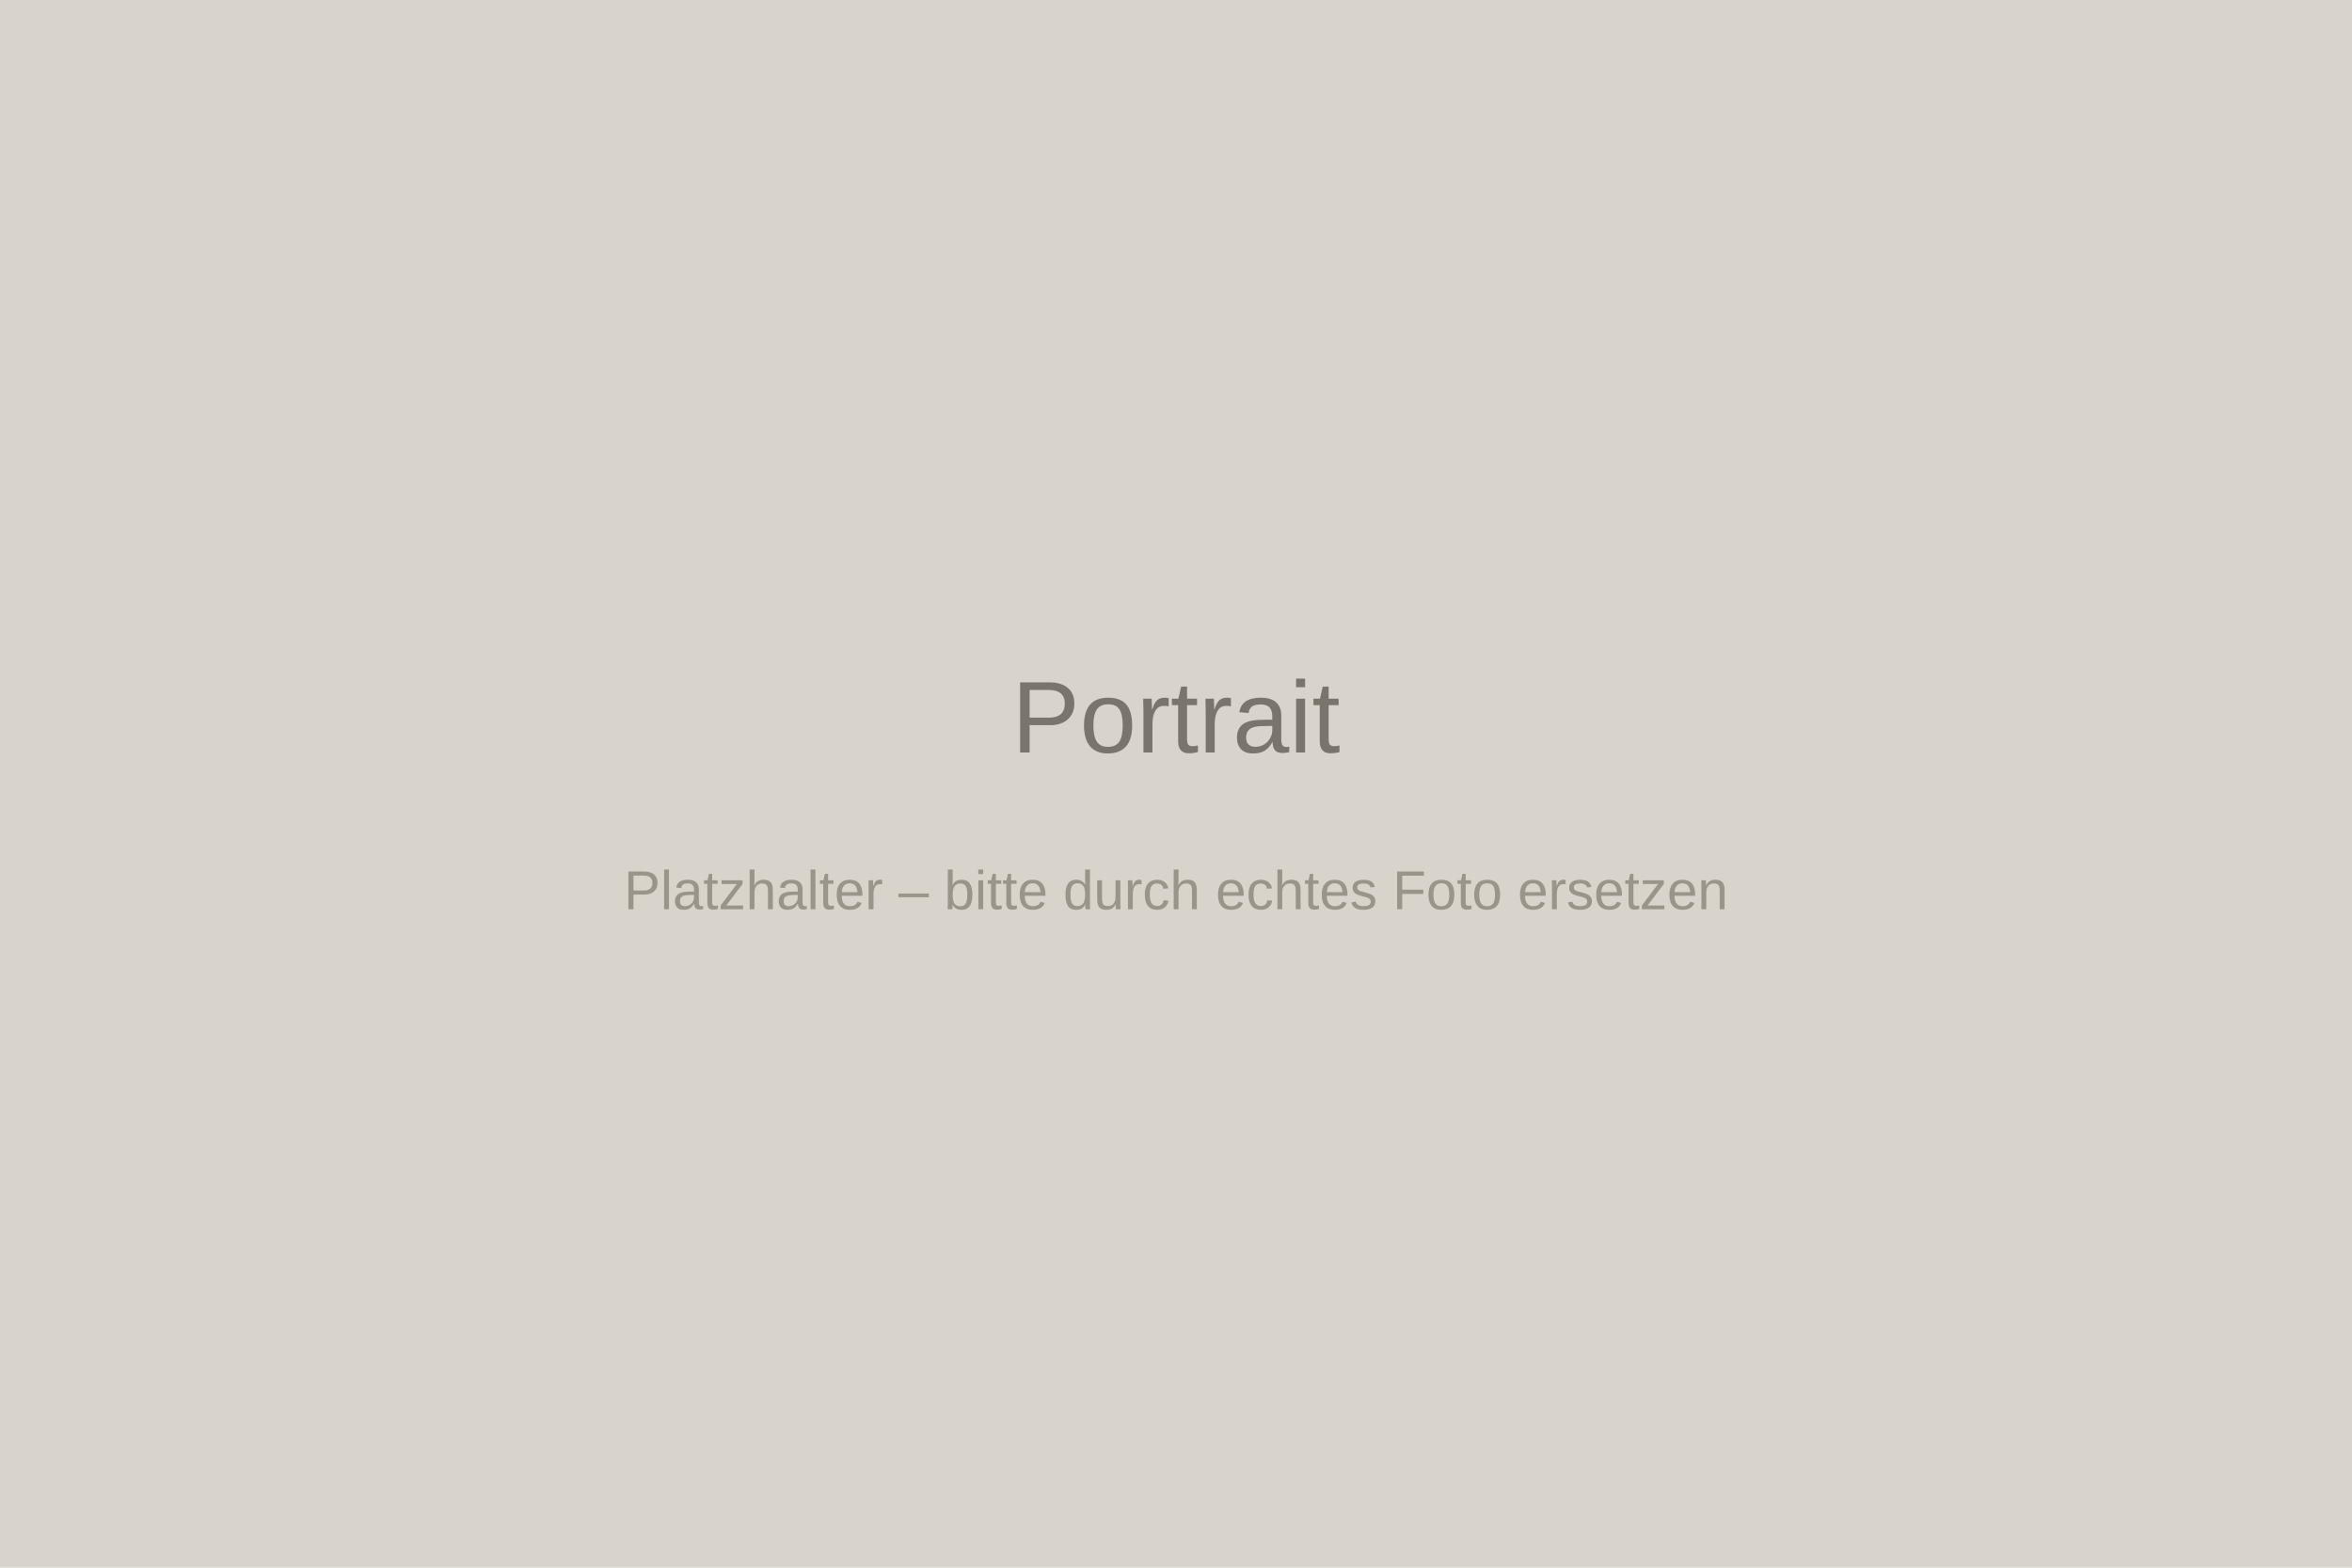
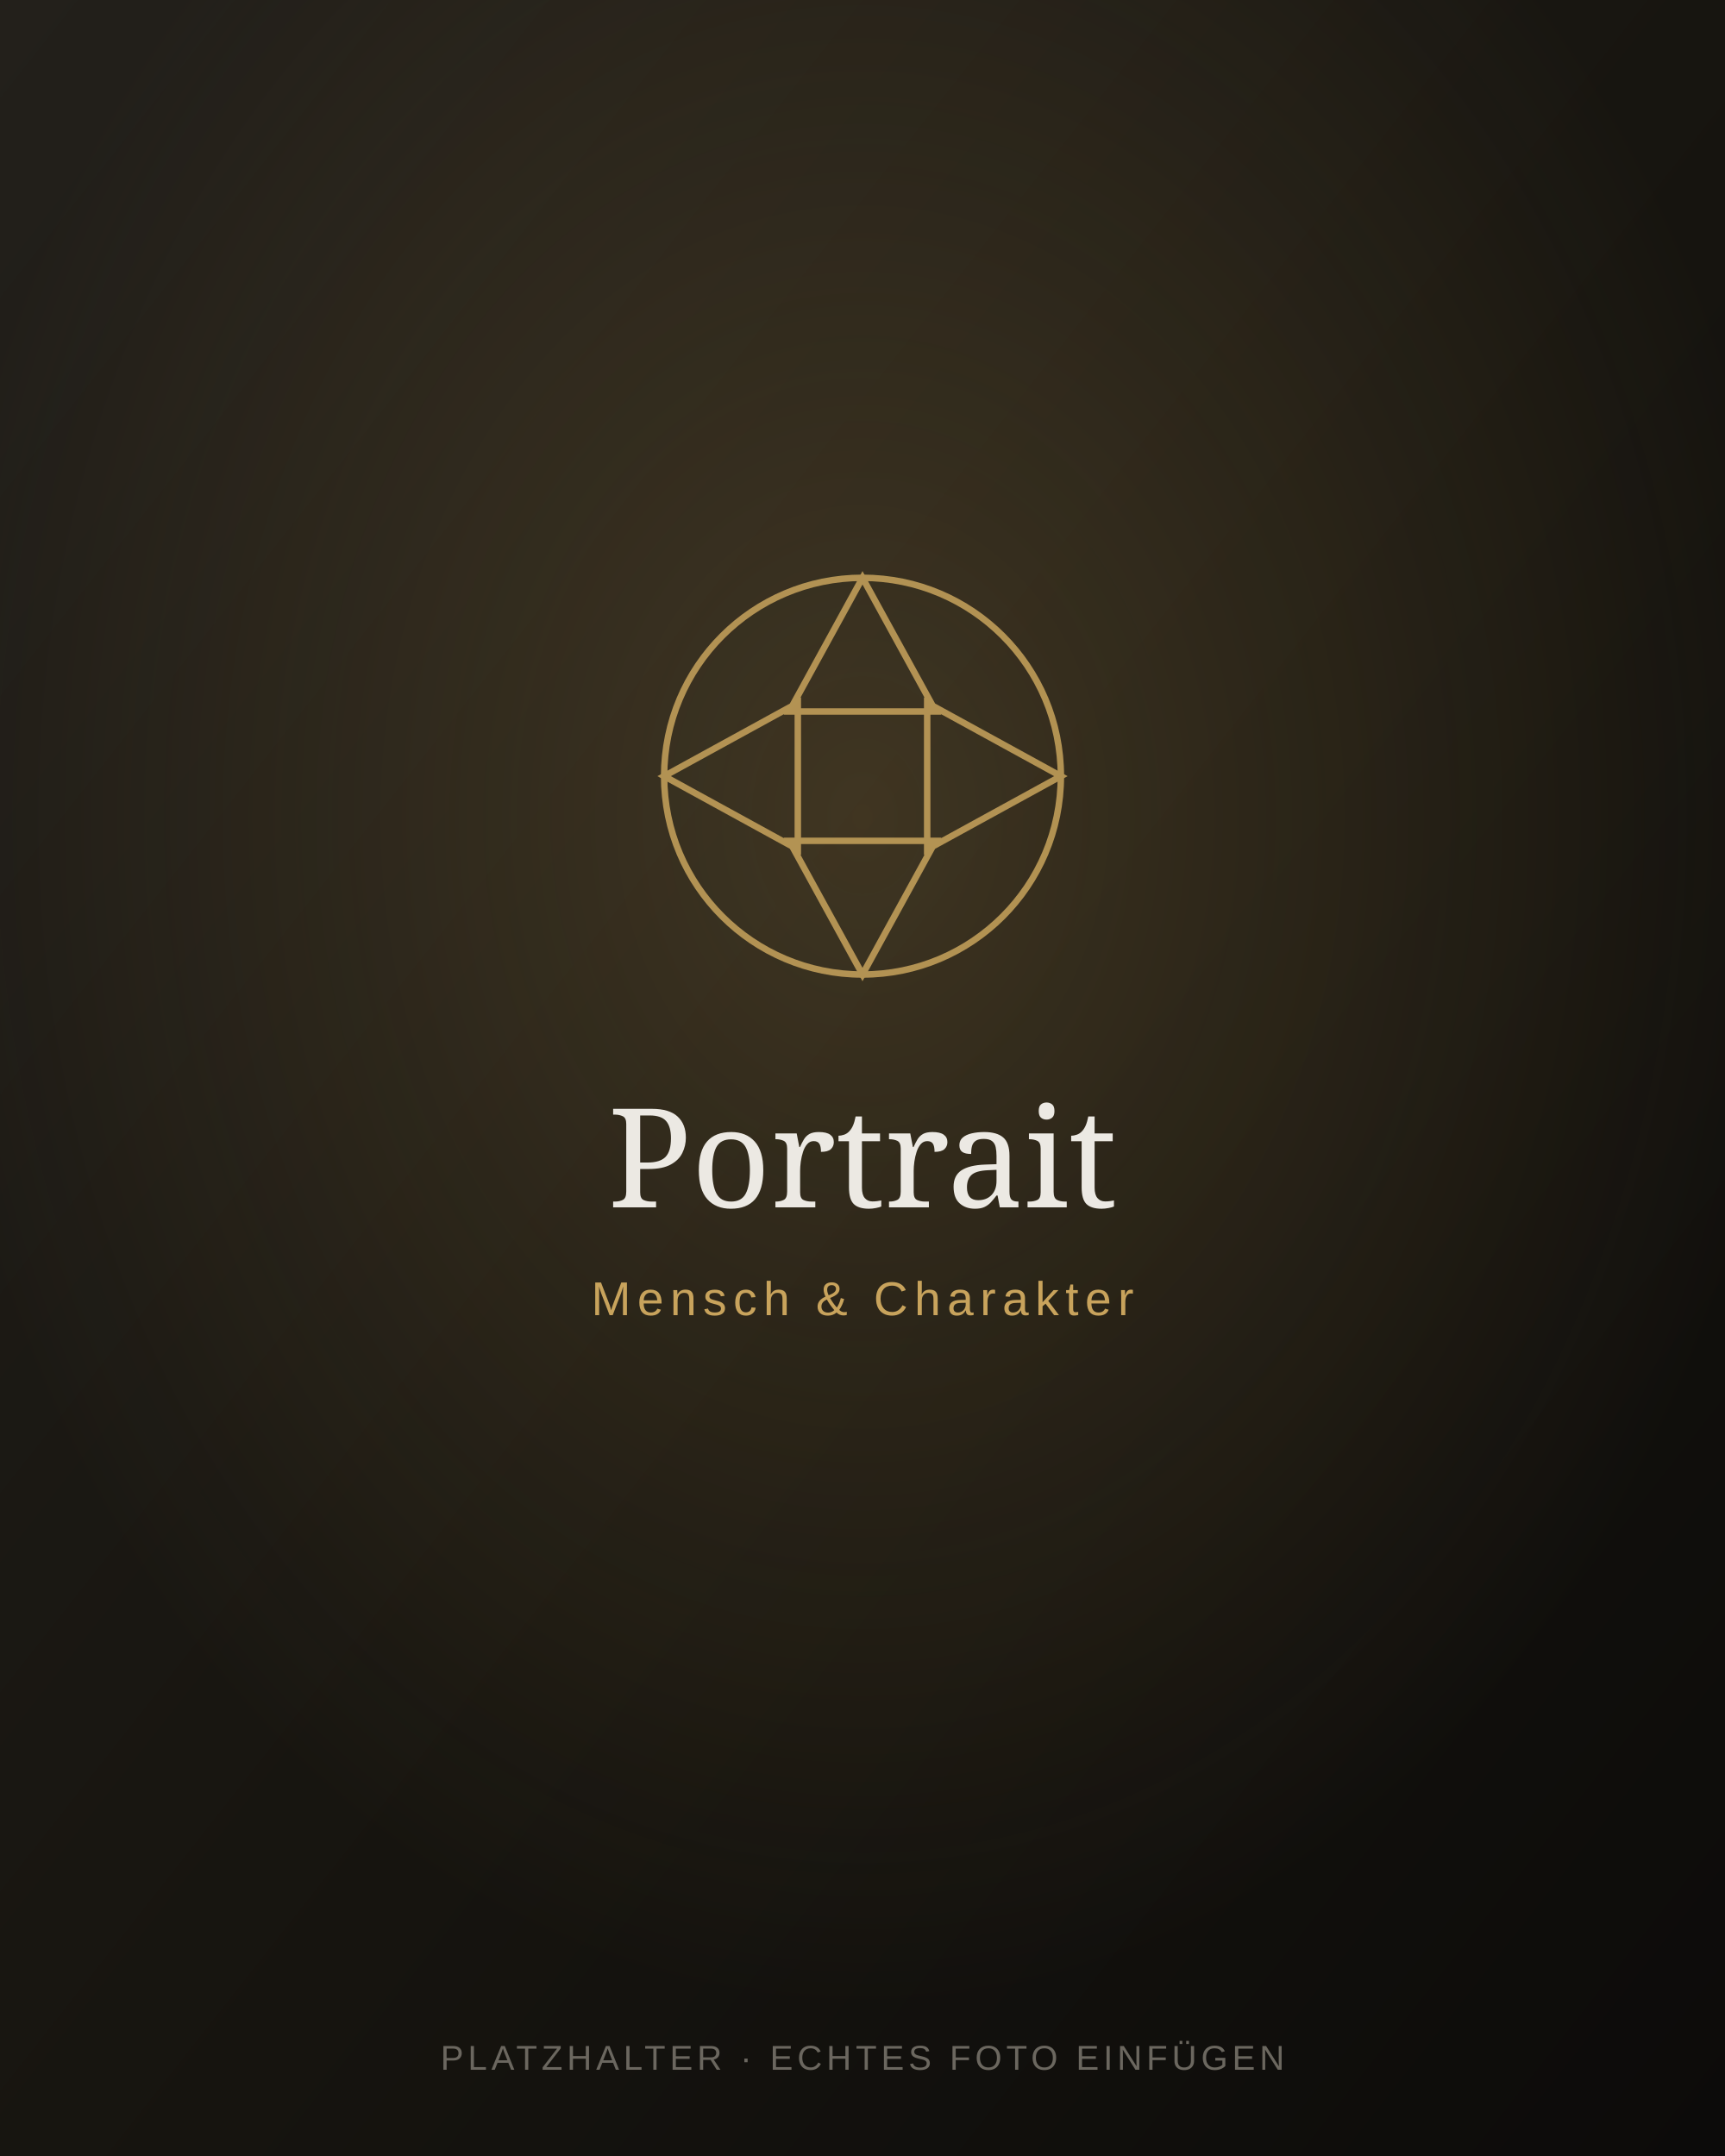
- <svg xmlns="http://www.w3.org/2000/svg" width="600" height="400" viewBox="0 0 600 400">
-   <rect width="600" height="400" fill="#d8d4cc" />
-   <text x="50%" y="48%" font-family="Arial" font-size="26" fill="#7a756c" text-anchor="middle">Portrait</text>
-   <text x="50%" y="58%" font-family="Arial" font-size="14" fill="#9a948a" text-anchor="middle">Platzhalter – bitte durch echtes Foto ersetzen</text>
+ <svg xmlns="http://www.w3.org/2000/svg" width="800" height="1000" viewBox="0 0 800 1000">
+   <defs>
+     <linearGradient id="g" x1="0" y1="0" x2="1" y2="1">
+       <stop offset="0%" stop-color="#23201b" />
+       <stop offset="55%" stop-color="#16140f" />
+       <stop offset="100%" stop-color="#0c0b0a" />
+     </linearGradient>
+     <radialGradient id="glow" cx="50%" cy="38%" r="55%">
+       <stop offset="0%" stop-color="#c8a35c" stop-opacity="0.22" />
+       <stop offset="100%" stop-color="#c8a35c" stop-opacity="0" />
+     </radialGradient>
+   </defs>
+   <rect width="800" height="1000" fill="url(#g)" />
+   <rect width="800" height="1000" fill="url(#glow)" />
+   <g fill="none" stroke="#c8a35c" stroke-width="3" opacity="0.85" transform="translate(400 360)">
+     <circle r="92" />
+     <path d="M0,-92 L34,-30 L-34,-30 Z M92,0 L30,34 L30,-34 Z M0,92 L-34,30 L34,30 Z M-92,0 L-30,-34 L-30,34 Z" />
+   </g>
+   <text x="400" y="560" font-family="Georgia, serif" font-size="64" fill="#ece9e3" text-anchor="middle">Portrait</text>
+   <text x="400" y="610" font-family="Arial, sans-serif" font-size="22" letter-spacing="3" fill="#c8a35c" text-anchor="middle">Mensch &amp; Charakter</text>
+   <text x="400" y="960" font-family="Arial, sans-serif" font-size="16" letter-spacing="2" fill="#6b675f" text-anchor="middle">PLATZHALTER · ECHTES FOTO EINFÜGEN</text>
</svg>
